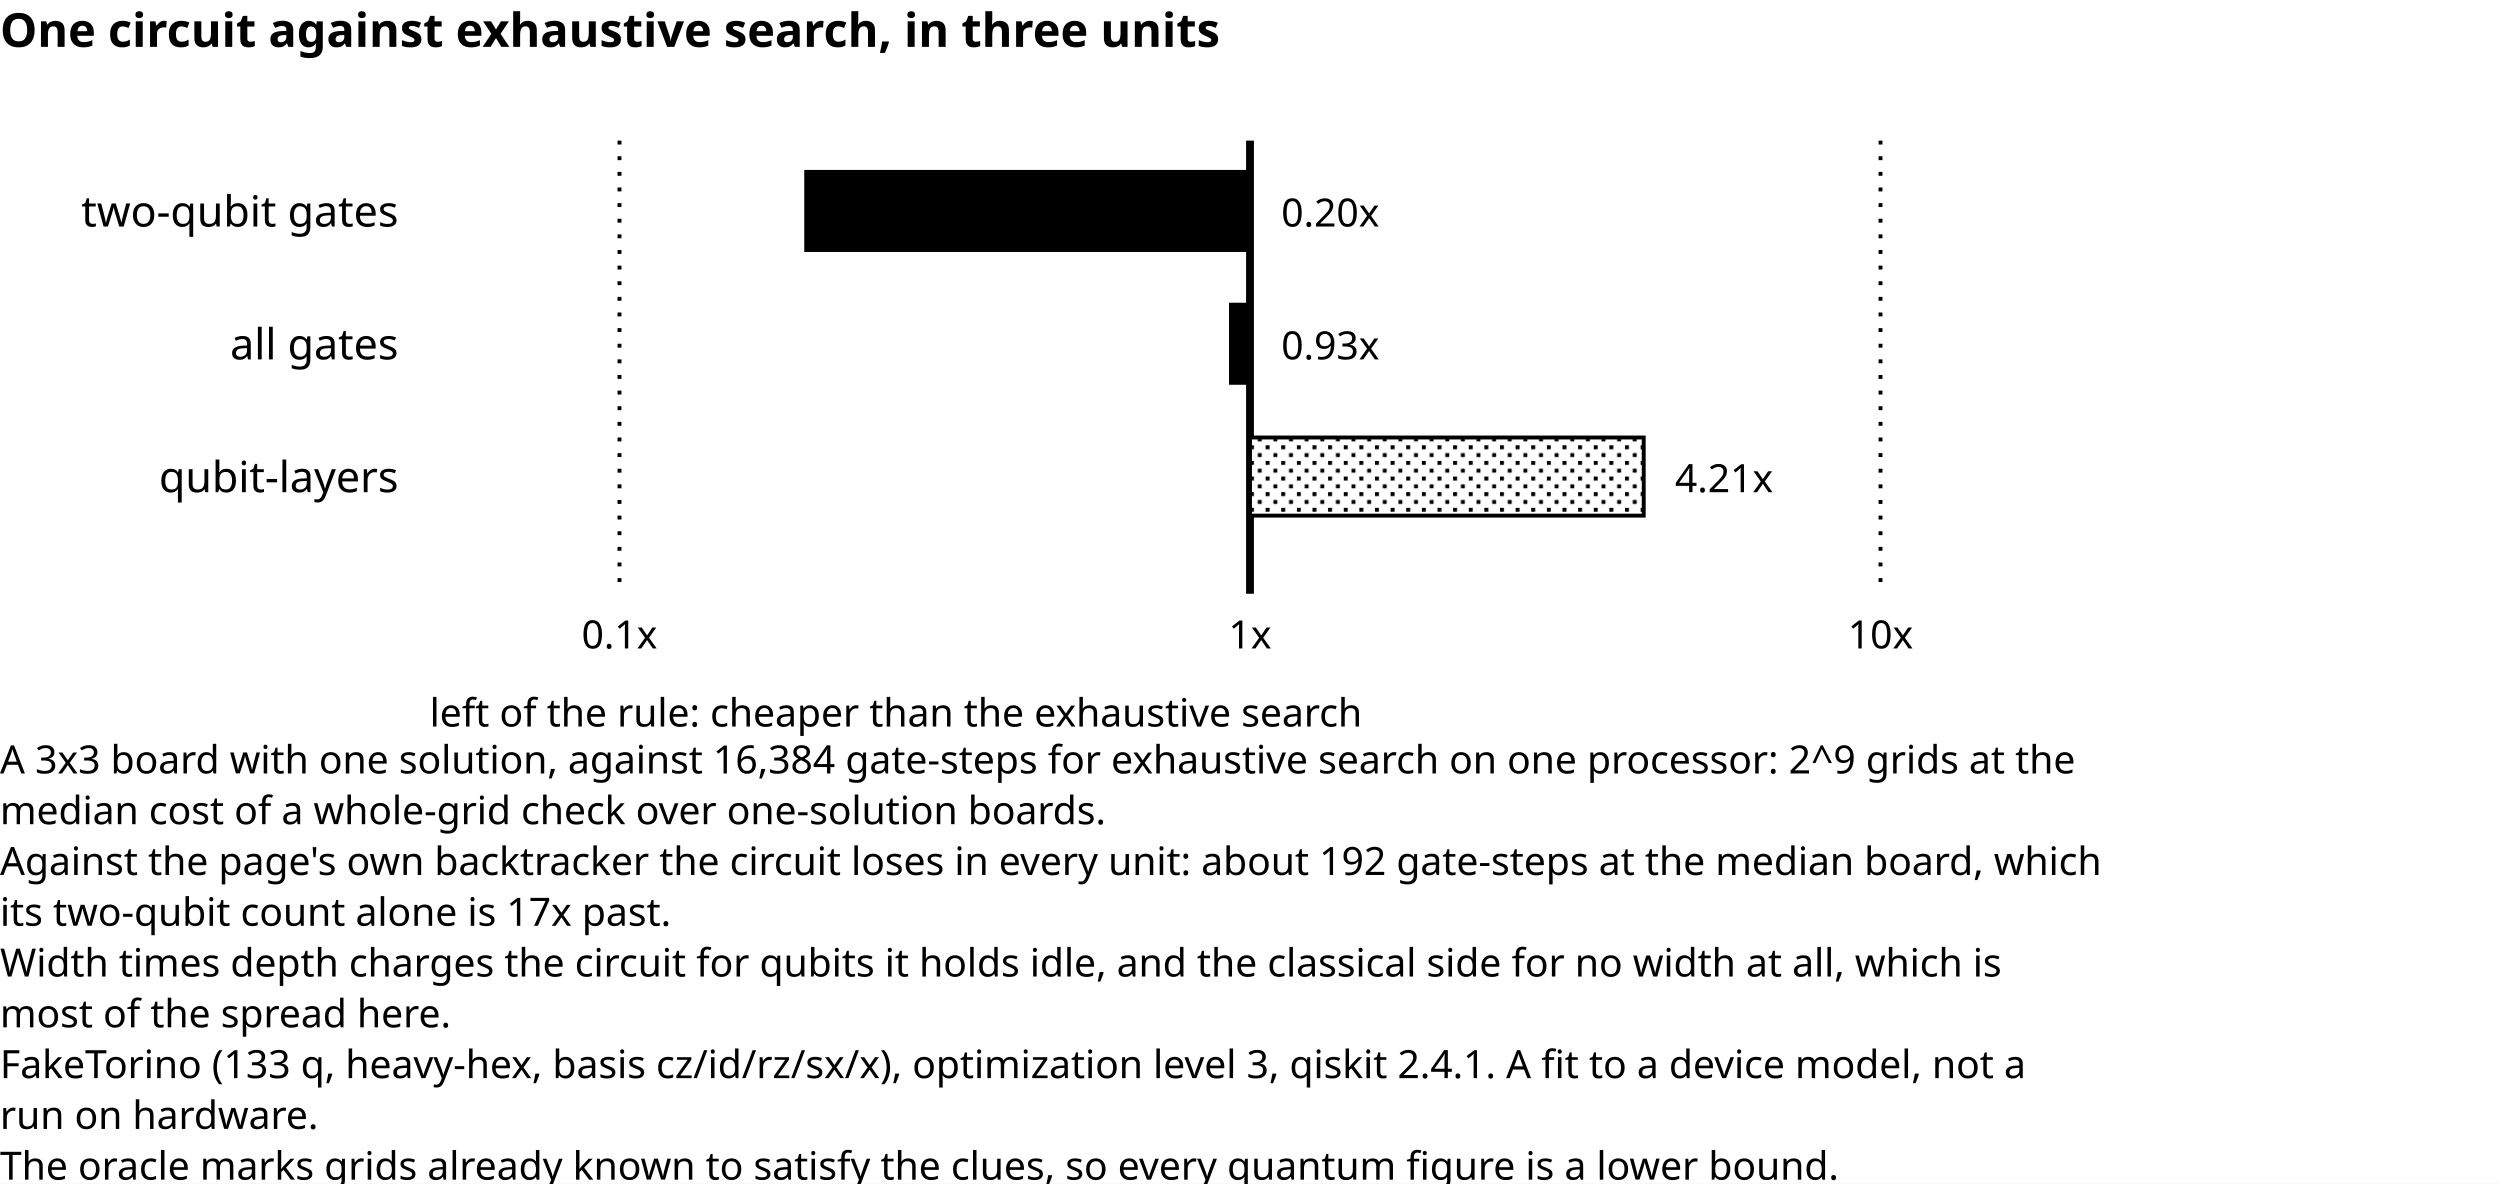
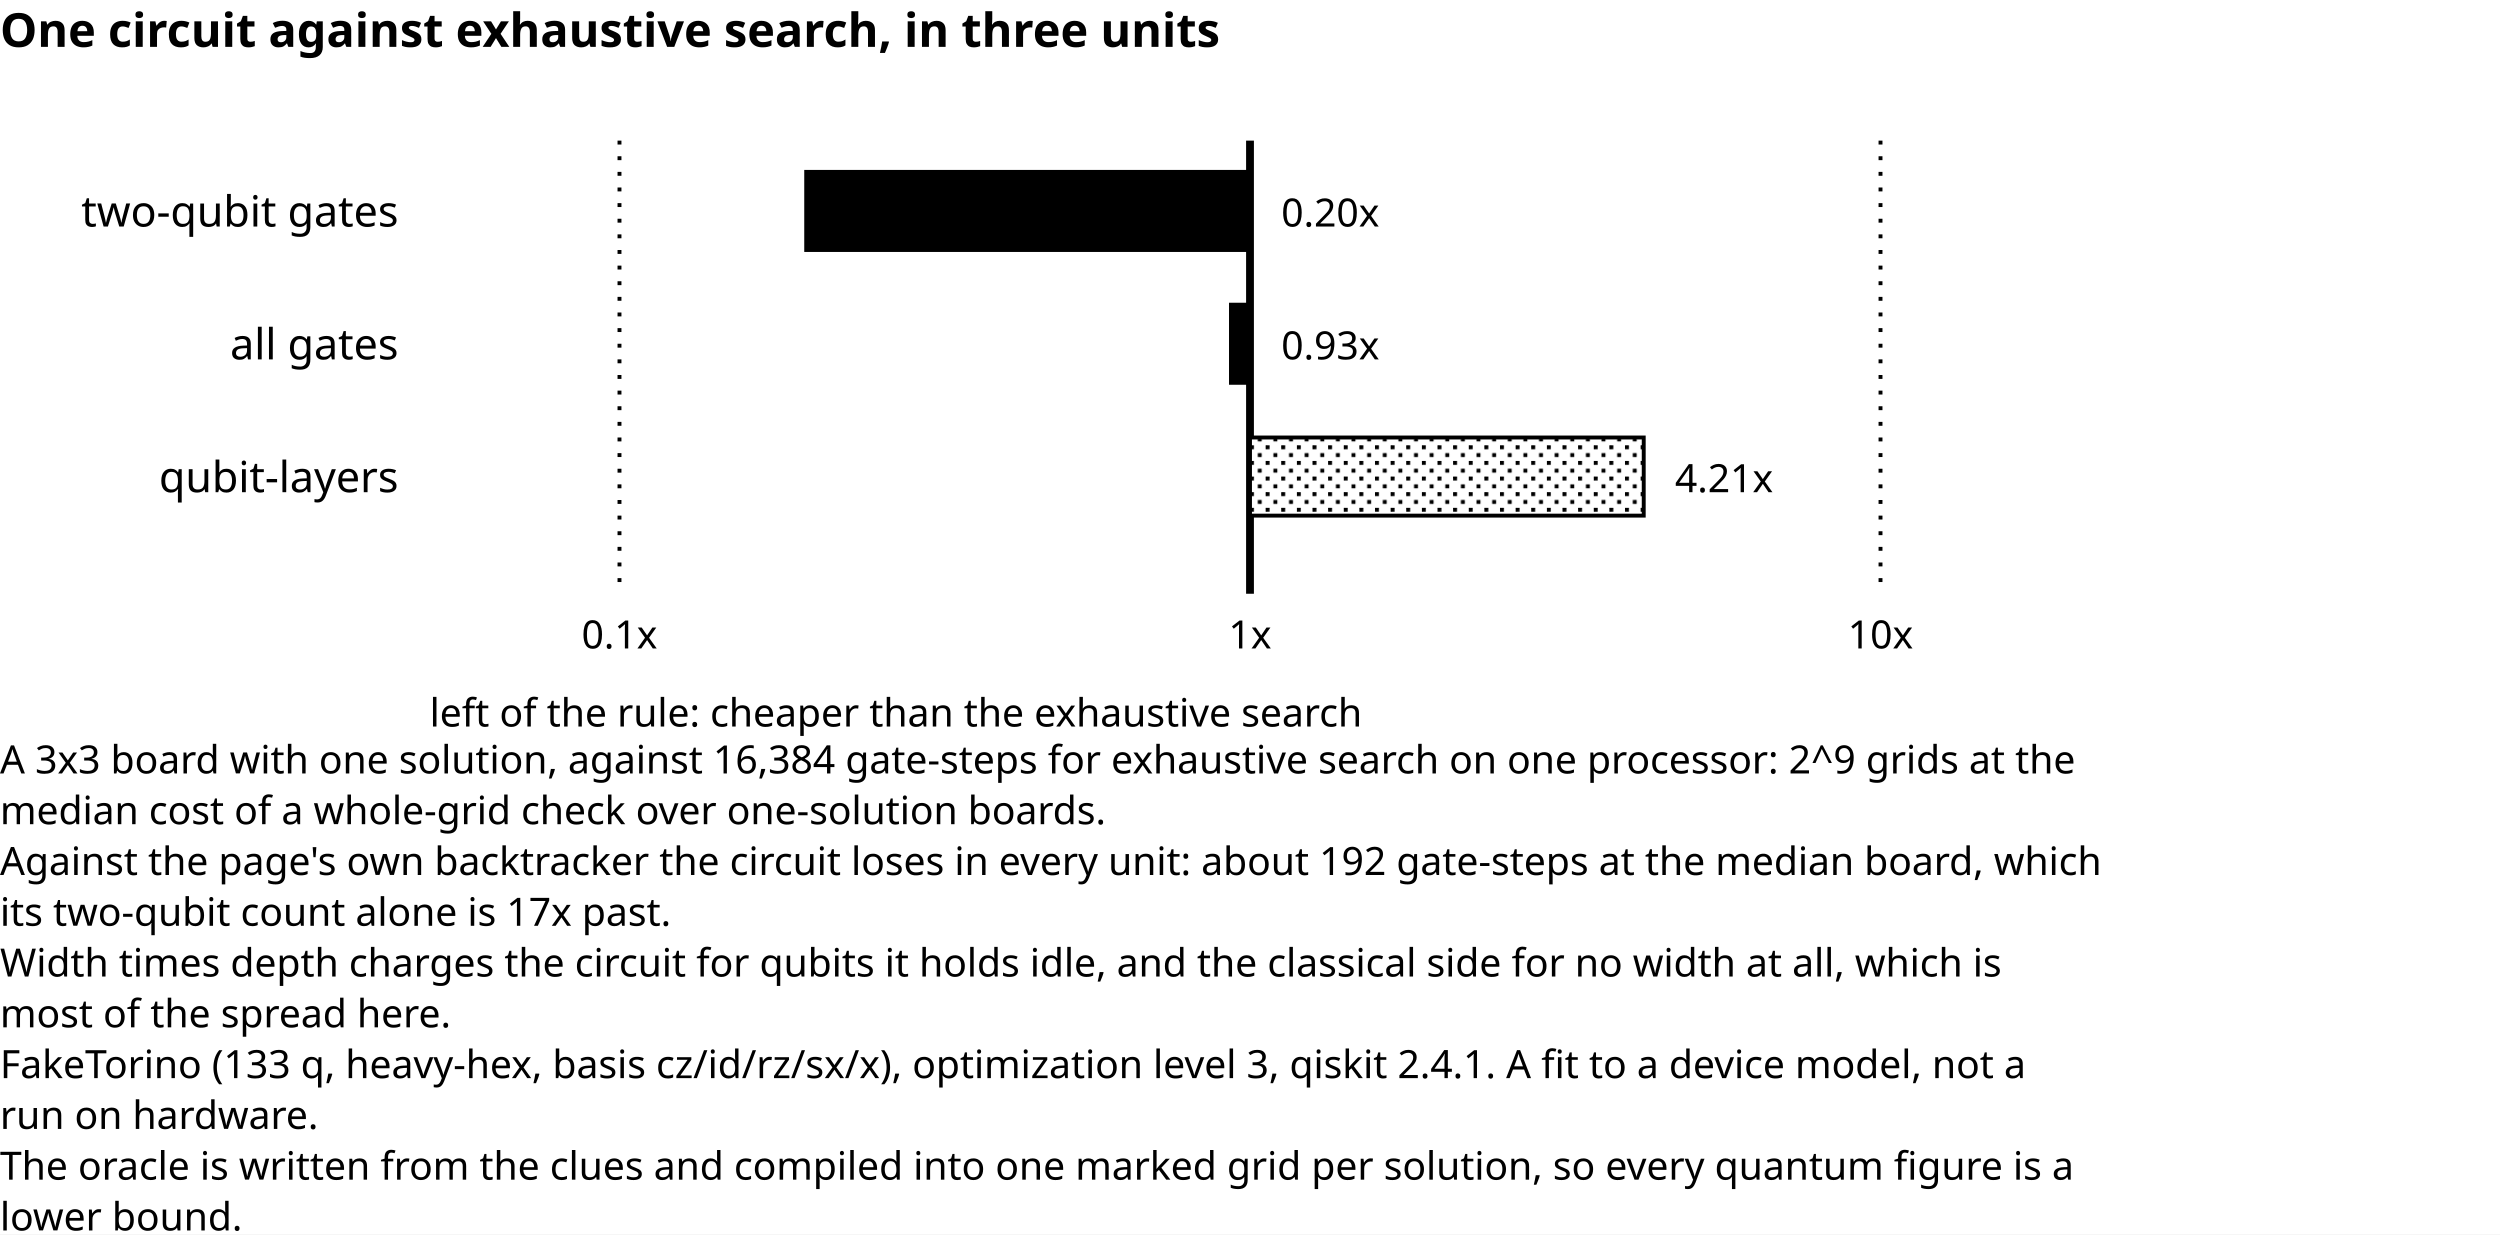
- <svg xmlns="http://www.w3.org/2000/svg" viewBox="0 0 640 303" width="640" height="303" role="img" aria-label="One circuit against exhaustive search, in three units. A 3x3 board with one solution, against 16,384 gate-steps for exhaustive search on one processor: 2^9 grids at the median cost of a whole-grid check over one-solution boards. Against the page's own backtracker the circuit loses in every unit: about 192 gate-steps at the median board, which its two-qubit count alone is 17x past. Width times depth charges the circuit for qubits it holds idle, and the classical side for no width at all, which is most of the spread here. FakeTorino (133 q, heavy-hex, basis cz/id/rz/sx/x), optimization level 3, qiskit 2.4.1. A fit to a device model, not a run on hardware. The oracle marks grids already known to satisfy the clues, so every quantum figure is a lower bound.">
+ <svg xmlns="http://www.w3.org/2000/svg" viewBox="0 0 640 316" width="640" height="316" role="img" aria-label="One circuit against exhaustive search, in three units. A 3x3 board with one solution, against 16,384 gate-steps for exhaustive search on one processor: 2^9 grids at the median cost of a whole-grid check over one-solution boards. Against the page's own backtracker the circuit loses in every unit: about 192 gate-steps at the median board, which its two-qubit count alone is 17x past. Width times depth charges the circuit for qubits it holds idle, and the classical side for no width at all, which is most of the spread here. FakeTorino (133 q, heavy-hex, basis cz/id/rz/sx/x), optimization level 3, qiskit 2.4.1. A fit to a device model, not a run on hardware. The oracle is written from the clues and compiled into one marked grid per solution, so every quantum figure is a lower bound.">
  <defs>
    <pattern id="stipple" width="4" height="4" patternUnits="userSpaceOnUse">
      <rect width="4" height="4" fill="#fff" />
      <rect width="1" height="1" fill="#000" />
      <rect x="2" y="2" width="1" height="1" fill="#000" />
    </pattern>
  </defs>
-   <rect width="640" height="303" fill="#fff" />
+   <rect width="640" height="316" fill="#fff" />
  <text x="0" y="12" font-family="Geneva, Verdana, sans-serif" font-size="12" font-weight="700" fill="#000" text-anchor="start">One circuit against exhaustive search, in three units</text>
  <g transform="translate(0,26)">
    <line x1="158.589" y1="10" x2="158.589" y2="126" stroke="#000" stroke-width="1" stroke-dasharray="1 3" />
    <text x="158.589" y="140" font-family="Geneva, Verdana, sans-serif" font-size="10" font-weight="400" fill="#000" text-anchor="middle">0.1x</text>
    <line x1="320" y1="10" x2="320" y2="126" stroke="#000" stroke-width="2" />
    <text x="320" y="140" font-family="Geneva, Verdana, sans-serif" font-size="10" font-weight="400" fill="#000" text-anchor="middle">1x</text>
    <line x1="481.411" y1="10" x2="481.411" y2="126" stroke="#000" stroke-width="1" stroke-dasharray="1 3" />
    <text x="481.411" y="140" font-family="Geneva, Verdana, sans-serif" font-size="10" font-weight="400" fill="#000" text-anchor="middle">10x</text>
    <rect x="206.387" y="18" width="113.613" height="20" fill="#000" stroke="#000" stroke-width="1" />
    <text x="102" y="32" font-family="Geneva, Verdana, sans-serif" font-size="11" font-weight="400" fill="#000" text-anchor="end">two-qubit gates</text>
    <text x="328" y="32" font-family="Geneva, Verdana, sans-serif" font-size="10" font-weight="400" fill="#000" text-anchor="start">0.20x</text>
    <rect x="315.128" y="52" width="4.872" height="20" fill="#000" stroke="#000" stroke-width="1" />
    <text x="102" y="66" font-family="Geneva, Verdana, sans-serif" font-size="11" font-weight="400" fill="#000" text-anchor="end">all gates</text>
    <text x="328" y="66" font-family="Geneva, Verdana, sans-serif" font-size="10" font-weight="400" fill="#000" text-anchor="start">0.93x</text>
    <rect x="320" y="86" width="100.793" height="20" fill="url(#stipple)" stroke="#000" stroke-width="1" />
    <text x="102" y="100" font-family="Geneva, Verdana, sans-serif" font-size="11" font-weight="400" fill="#000" text-anchor="end">qubit-layers</text>
    <text x="428.793" y="100" font-family="Geneva, Verdana, sans-serif" font-size="10" font-weight="400" fill="#000" text-anchor="start">4.21x</text>
    <text x="110" y="160" font-family="Geneva, Verdana, sans-serif" font-size="10" font-weight="400" fill="#000" text-anchor="start">left of the rule: cheaper than the exhaustive search</text>
  </g>
  <text x="0" y="198" font-family="Geneva, Verdana, sans-serif" font-size="10" font-weight="400" fill="#000" text-anchor="start">A 3x3 board with one solution, against 16,384 gate-steps for exhaustive search on one processor: 2^9 grids at the</text>
  <text x="0" y="211" font-family="Geneva, Verdana, sans-serif" font-size="10" font-weight="400" fill="#000" text-anchor="start">median cost of a whole-grid check over one-solution boards.</text>
  <text x="0" y="224" font-family="Geneva, Verdana, sans-serif" font-size="10" font-weight="400" fill="#000" text-anchor="start">Against the page's own backtracker the circuit loses in every unit: about 192 gate-steps at the median board, which</text>
  <text x="0" y="237" font-family="Geneva, Verdana, sans-serif" font-size="10" font-weight="400" fill="#000" text-anchor="start">its two-qubit count alone is 17x past.</text>
  <text x="0" y="250" font-family="Geneva, Verdana, sans-serif" font-size="10" font-weight="400" fill="#000" text-anchor="start">Width times depth charges the circuit for qubits it holds idle, and the classical side for no width at all, which is</text>
  <text x="0" y="263" font-family="Geneva, Verdana, sans-serif" font-size="10" font-weight="400" fill="#000" text-anchor="start">most of the spread here.</text>
  <text x="0" y="276" font-family="Geneva, Verdana, sans-serif" font-size="10" font-weight="400" fill="#000" text-anchor="start">FakeTorino (133 q, heavy-hex, basis cz/id/rz/sx/x), optimization level 3, qiskit 2.4.1. A fit to a device model, not a</text>
  <text x="0" y="289" font-family="Geneva, Verdana, sans-serif" font-size="10" font-weight="400" fill="#000" text-anchor="start">run on hardware.</text>
-   <text x="0" y="302" font-family="Geneva, Verdana, sans-serif" font-size="10" font-weight="400" fill="#000" text-anchor="start">The oracle marks grids already known to satisfy the clues, so every quantum figure is a lower bound.</text>
+   <text x="0" y="302" font-family="Geneva, Verdana, sans-serif" font-size="10" font-weight="400" fill="#000" text-anchor="start">The oracle is written from the clues and compiled into one marked grid per solution, so every quantum figure is a</text>
+   <text x="0" y="315" font-family="Geneva, Verdana, sans-serif" font-size="10" font-weight="400" fill="#000" text-anchor="start">lower bound.</text>
</svg>
